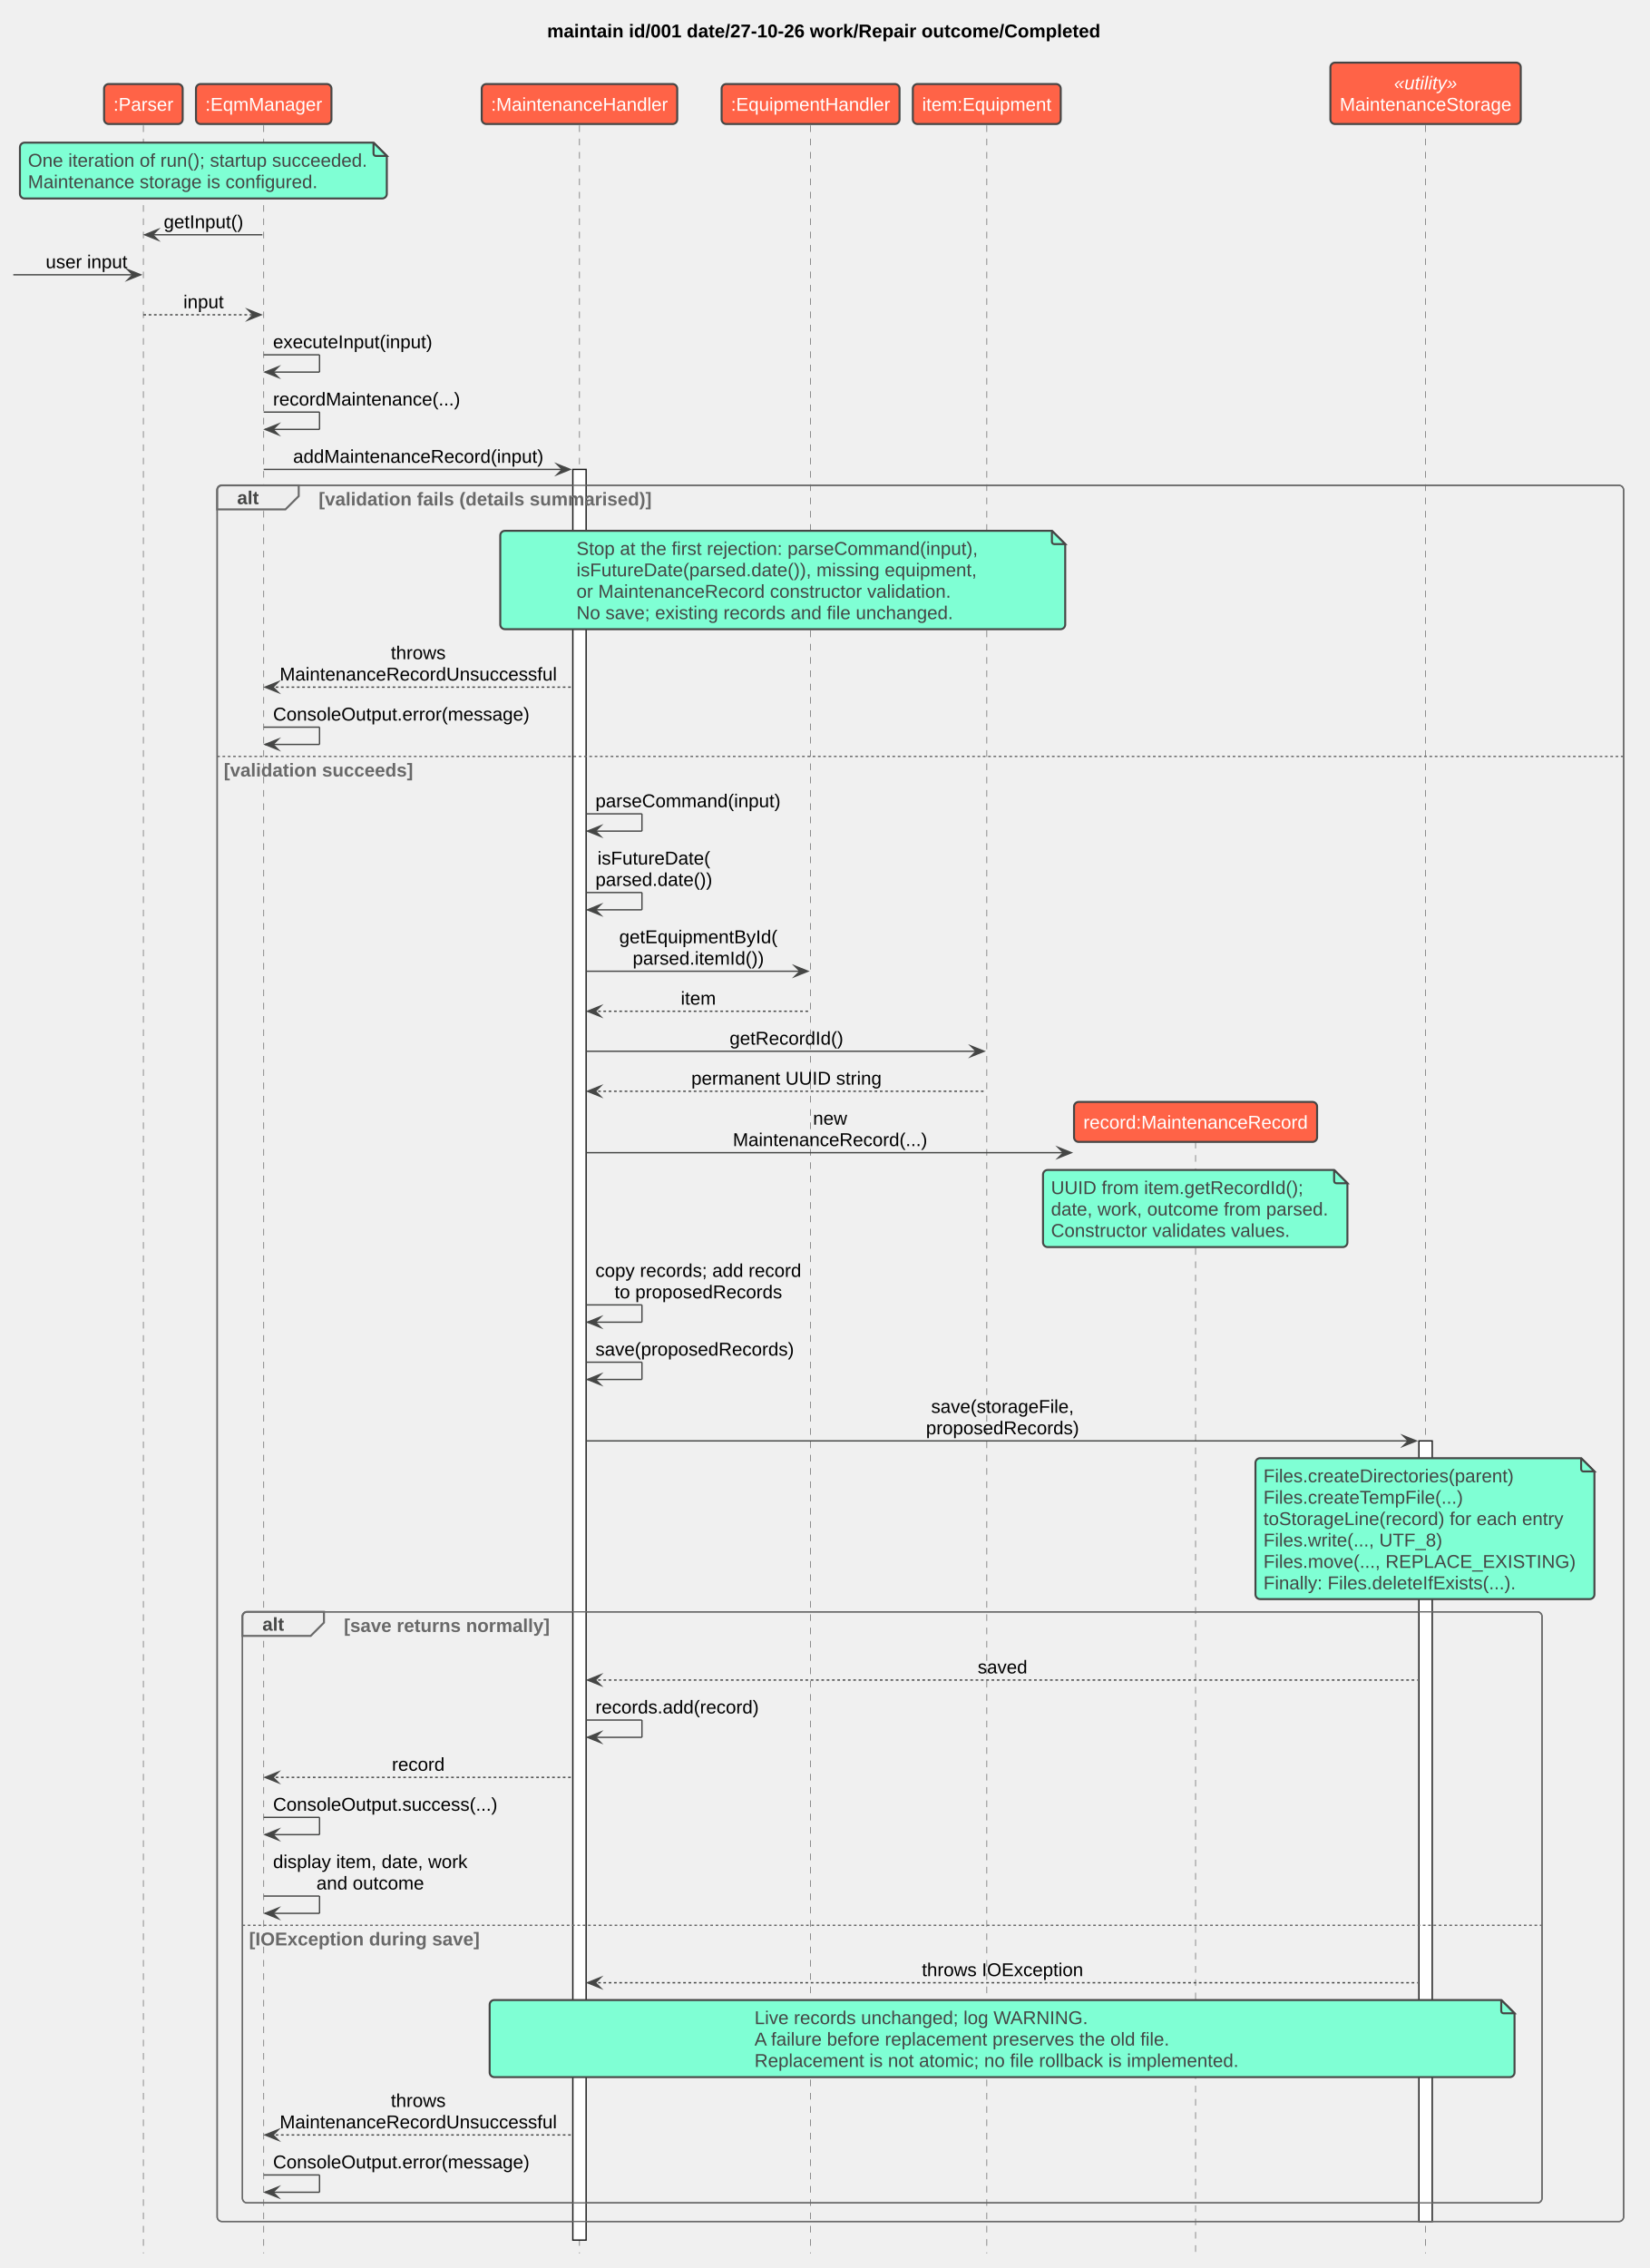
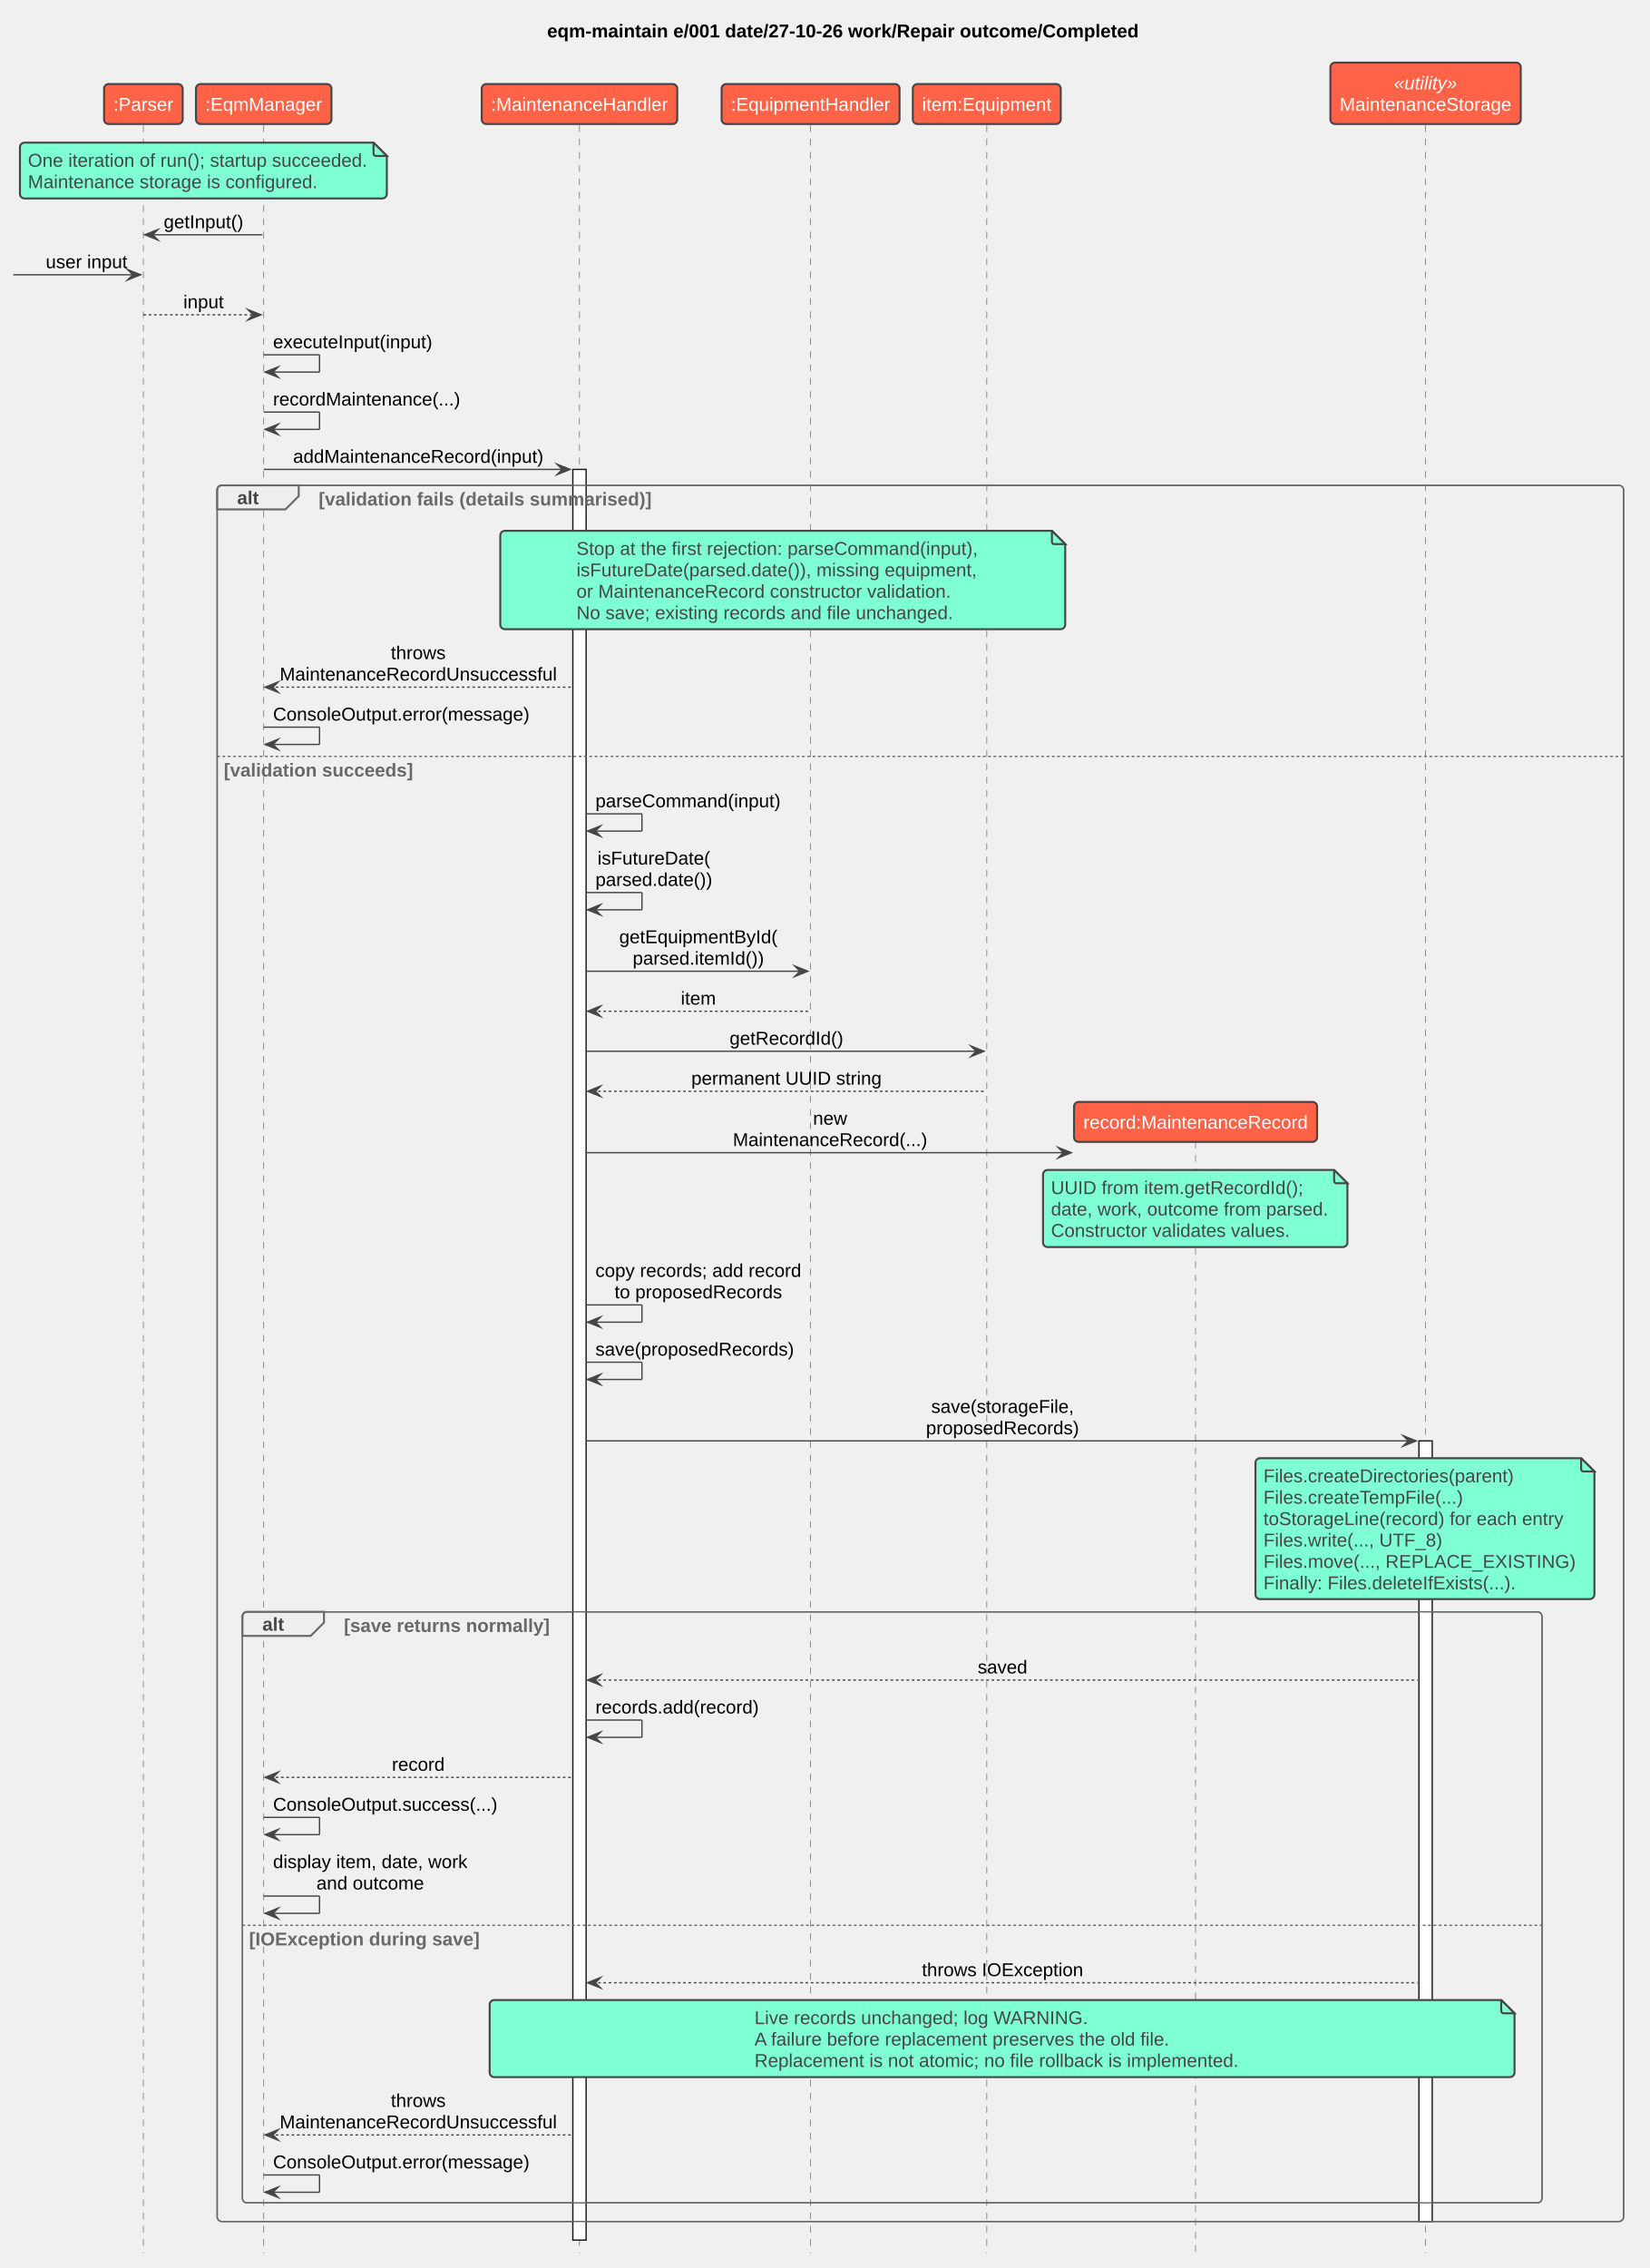
<svg xmlns="http://www.w3.org/2000/svg" version="1.1" data-diagram-type="SEQUENCE" style="width:1241px;height:1706px;background:#FFFFFF;" width="1241px" height="1706px" viewBox="0 0 1241 1706" zoomAndPan="magnify" preserveAspectRatio="none" contentStyleType="text/css">
  <defs />
  <g font-family="sans-serif" lengthAdjust="spacing">
    <g class="title" data-source-line="6">
-       <text x="411.596" y="28.132" fill="#000" font-size="14" textLength="416.233" font-weight="700" font-family="Arial">maintain id/001 date/27-10-26 work/Repair outcome/Completed</text>
+       <text x="411.596" y="28.132" fill="#000" font-size="14" textLength="416.233" font-weight="700" font-family="Arial">eqm-maintain e/001 date/27-10-26 work/Repair outcome/Completed</text>
    </g>
    <rect x="163.387" y="365.085" width="1058.038" height="1305.932" fill="none" style="stroke:#696969;stroke-width:1;" rx="3.5" ry="3.5" />
    <rect x="182.387" y="1212.438" width="977.665" height="444.578" fill="none" style="stroke:#696969;stroke-width:1;" rx="3.5" ry="3.5" />
    <g class="participant-lifeline" data-qualified-name="Parser" data-entity-uid="part1" id="part1-lifeline" data-source-line="8">
      <g>
        <rect x="104.36" y="94.296" width="8" height="1600.721" fill="#000" fill-opacity="0" />
        <line x1="107.86" y1="94.296" x2="107.86" y2="1695.017" style="stroke:#696969;stroke-width:0.5;stroke-dasharray:5,5;" />
      </g>
    </g>
    <g class="participant-lifeline" data-qualified-name="Manager" data-entity-uid="part2" id="part2-lifeline" data-source-line="9">
      <g>
        <rect x="194.887" y="94.296" width="8" height="1600.721" fill="#000" fill-opacity="0" />
        <line x1="198.387" y1="94.296" x2="198.387" y2="1695.017" style="stroke:#696969;stroke-width:0.5;stroke-dasharray:5,5;" />
      </g>
    </g>
    <g class="participant-lifeline" data-qualified-name="Handler" data-entity-uid="part3" id="part3-lifeline" data-source-line="10">
      <g>
        <rect x="432.438" y="94.296" width="8" height="1600.721" fill="#000" fill-opacity="0" />
        <line x1="435.938" y1="94.296" x2="435.938" y2="1695.017" style="stroke:#696969;stroke-width:0.5;stroke-dasharray:5,5;" />
      </g>
    </g>
    <g>
      <rect x="430.938" y="353.085" width="10" height="1331.932" fill="#FFF" style="stroke:#181818;stroke-width:1;" />
    </g>
    <g class="participant-lifeline" data-qualified-name="Inventory" data-entity-uid="part4" id="part4-lifeline" data-source-line="11">
      <g>
        <rect x="606.292" y="94.296" width="8" height="1600.721" fill="#000" fill-opacity="0" />
        <line x1="609.792" y1="94.296" x2="609.792" y2="1695.017" style="stroke:#696969;stroke-width:0.5;stroke-dasharray:5,5;" />
      </g>
    </g>
    <g class="participant-lifeline" data-qualified-name="Item" data-entity-uid="part5" id="part5-lifeline" data-source-line="12">
      <g>
        <rect x="738.851" y="94.296" width="8" height="1600.721" fill="#000" fill-opacity="0" />
        <line x1="742.351" y1="94.296" x2="742.351" y2="1695.017" style="stroke:#696969;stroke-width:0.5;stroke-dasharray:5,5;" />
      </g>
    </g>
    <g class="participant-lifeline" data-qualified-name="Record" data-entity-uid="part6" id="part6-lifeline" data-source-line="13">
      <g>
        <rect x="895.919" y="828.86" width="8" height="866.156" fill="#000" fill-opacity="0" />
        <line x1="899.419" y1="828.86" x2="899.419" y2="1695.017" style="stroke:#696969;stroke-width:0.5;stroke-dasharray:5,5;" />
      </g>
    </g>
    <g class="participant-lifeline" data-qualified-name="Storage" data-entity-uid="part7" id="part7-lifeline" data-source-line="14">
      <g>
        <rect x="1068.953" y="94.296" width="8" height="1600.721" fill="#000" fill-opacity="0" />
        <line x1="1072.453" y1="94.296" x2="1072.453" y2="1695.017" style="stroke:#696969;stroke-width:0.5;stroke-dasharray:5,5;" />
      </g>
    </g>
    <g>
      <rect x="1067.453" y="1083.847" width="10" height="587.17" fill="#FFF" style="stroke:#181818;stroke-width:1;" />
    </g>
    <g class="participant participant-head" data-qualified-name="Parser" data-entity-uid="part1" id="part1-head" data-source-line="8">
      <rect x="78.298" y="63.197" width="59.124" height="30.099" fill="#FF6347" style="stroke:#454645;stroke-width:1.5;" rx="3.5" ry="3.5" />
      <text x="85.298" y="83.329" fill="#FFF" font-size="14" textLength="45.124" font-family="Arial">:Parser</text>
    </g>
    <g class="participant participant-head" data-qualified-name="Manager" data-entity-uid="part2" id="part2-head" data-source-line="9">
      <rect x="147.422" y="63.197" width="101.931" height="30.099" fill="#FF6347" style="stroke:#454645;stroke-width:1.5;" rx="3.5" ry="3.5" />
      <text x="154.422" y="83.329" fill="#FFF" font-size="14" textLength="87.931" font-family="Arial">:EqmManager</text>
    </g>
    <g class="participant participant-head" data-qualified-name="Handler" data-entity-uid="part3" id="part3-head" data-source-line="10">
      <rect x="362.397" y="63.197" width="147.082" height="30.099" fill="#FF6347" style="stroke:#454645;stroke-width:1.5;" rx="3.5" ry="3.5" />
      <text x="369.397" y="83.329" fill="#FFF" font-size="14" textLength="133.082" font-family="Arial">:MaintenanceHandler</text>
    </g>
    <g class="participant participant-head" data-qualified-name="Inventory" data-entity-uid="part4" id="part4-head" data-source-line="11">
      <rect x="542.869" y="63.197" width="133.848" height="30.099" fill="#FF6347" style="stroke:#454645;stroke-width:1.5;" rx="3.5" ry="3.5" />
      <text x="549.869" y="83.329" fill="#FFF" font-size="14" textLength="119.848" font-family="Arial">:EquipmentHandler</text>
    </g>
    <g class="participant participant-head" data-qualified-name="Item" data-entity-uid="part5" id="part5-head" data-source-line="12">
      <rect x="686.716" y="63.197" width="111.269" height="30.099" fill="#FF6347" style="stroke:#454645;stroke-width:1.5;" rx="3.5" ry="3.5" />
      <text x="693.716" y="83.329" fill="#FFF" font-size="14" textLength="97.269" font-family="Arial">item:Equipment</text>
    </g>
    <g class="participant participant-head" data-qualified-name="Storage" data-entity-uid="part7" id="part7-head" data-source-line="14">
      <rect x="1000.853" y="47.099" width="143.199" height="46.197" fill="#FF6347" style="stroke:#454645;stroke-width:1.5;" rx="3.5" ry="3.5" />
      <text x="1048.718" y="67.23" fill="#FFF" font-size="14" textLength="47.469" font-style="italic" font-family="Arial">«utility»</text>
      <text x="1007.853" y="83.329" fill="#FFF" font-size="14" textLength="129.199" font-family="Arial">MaintenanceStorage</text>
    </g>
    <path d="M15,110.796 L15,145.796 A3.5,3.5 0 0 0 18.5,149.296 L287.5,149.296 A3.5,3.5 0 0 0 291,145.796 L291,117.296 L281,107.296 L18.5,107.296 A3.5,3.5 0 0 0 15,110.796" style="stroke:#454645;stroke-width:1.5;" fill="#7FFFD4" />
    <path d="M281,107.296 L281,115.546 A1.75,1.75 0 0 0 282.75,117.296 L291,117.296 L281,107.296" style="stroke:#454645;stroke-width:1.5;" fill="#7FFFD4" />
    <text x="21" y="125.428" fill="#454645" font-size="14" textLength="255.247" font-family="Arial">One iteration of run(); startup succeeded.</text>
    <text x="21" y="141.526" fill="#454645" font-size="14" textLength="217.909" font-family="Arial">Maintenance storage is configured.</text>
    <g class="message" data-entity-1="part2" data-entity-2="part1" id="msg1" data-source-line="20">
      <polygon points="118.86,172.592,108.86,176.592,118.86,180.592,114.86,176.592" fill="#454645" style="stroke:#454645;stroke-width:1;stroke-linejoin:miter;stroke-miterlimit:10;" />
      <line x1="112.86" y1="176.592" x2="197.387" y2="176.592" style="stroke:#454645;stroke-width:1;" />
      <text x="123.162" y="171.625" fill="#000" font-size="14" textLength="59.924" font-family="Arial">getInput()</text>
    </g>
    <g class="message" data-entity-1="part1" data-entity-2="part1" id="msg2" data-source-line="21">
      <polygon points="95.86,202.69,105.86,206.69,95.86,210.69,99.86,206.69" fill="#454645" style="stroke:#454645;stroke-width:1;stroke-linejoin:miter;stroke-miterlimit:10;" />
      <line x1="10" y1="206.69" x2="101.86" y2="206.69" style="stroke:#454645;stroke-width:1;" />
      <text x="34.377" y="201.724" fill="#000" font-size="14" textLength="27.234" font-family="Arial">user</text>
      <text x="61.612" y="201.724" fill="#000" font-size="14" font-family="Arial"> </text>
      <text x="65.501" y="201.724" fill="#000" font-size="14" textLength="30.358" font-family="Arial">input</text>
    </g>
    <g class="message" data-entity-1="part1" data-entity-2="part2" id="msg3" data-source-line="22">
      <polygon points="186.387,232.789,196.387,236.789,186.387,240.789,190.387,236.789" fill="#454645" style="stroke:#454645;stroke-width:1;stroke-linejoin:miter;stroke-miterlimit:10;" />
      <line x1="107.86" y1="236.789" x2="192.387" y2="236.789" style="stroke:#454645;stroke-width:1;stroke-dasharray:2,2;" />
      <text x="137.944" y="231.822" fill="#000" font-size="14" textLength="30.358" font-family="Arial">input</text>
    </g>
    <g class="message" data-entity-1="part2" data-entity-2="part2" id="msg4" data-source-line="23">
      <line x1="198.387" y1="266.888" x2="240.387" y2="266.888" style="stroke:#454645;stroke-width:1;" />
      <line x1="240.387" y1="266.888" x2="240.387" y2="279.888" style="stroke:#454645;stroke-width:1;" />
      <line x1="199.387" y1="279.888" x2="240.387" y2="279.888" style="stroke:#454645;stroke-width:1;" />
      <polygon points="209.387,275.888,199.387,279.888,209.387,283.888,205.387,279.888" fill="#454645" style="stroke:#454645;stroke-width:1;stroke-linejoin:miter;stroke-miterlimit:10;" />
      <text x="205.387" y="261.921" fill="#000" font-size="14" textLength="119.854" font-family="Arial">executeInput(input)</text>
    </g>
    <g class="message" data-entity-1="part2" data-entity-2="part2" id="msg5" data-source-line="24">
      <line x1="198.387" y1="309.986" x2="240.387" y2="309.986" style="stroke:#454645;stroke-width:1;" />
      <line x1="240.387" y1="309.986" x2="240.387" y2="322.986" style="stroke:#454645;stroke-width:1;" />
      <line x1="199.387" y1="322.986" x2="240.387" y2="322.986" style="stroke:#454645;stroke-width:1;" />
      <polygon points="209.387,318.986,199.387,322.986,209.387,326.986,205.387,322.986" fill="#454645" style="stroke:#454645;stroke-width:1;stroke-linejoin:miter;stroke-miterlimit:10;" />
      <text x="205.387" y="305.02" fill="#000" font-size="14" textLength="140.841" font-family="Arial">recordMaintenance(...)</text>
    </g>
    <g class="message" data-entity-1="part2" data-entity-2="part3" id="msg6" data-source-line="25">
      <polygon points="418.938,349.085,428.938,353.085,418.938,357.085,422.938,353.085" fill="#454645" style="stroke:#454645;stroke-width:1;stroke-linejoin:miter;stroke-miterlimit:10;" />
      <line x1="198.387" y1="353.085" x2="424.938" y2="353.085" style="stroke:#454645;stroke-width:1;" />
      <text x="220.494" y="348.118" fill="#000" font-size="14" textLength="188.337" font-family="Arial">addMaintenanceRecord(input)</text>
    </g>
    <path d="M166.887,365.085 L224.725,365.085 L224.725,373.184 L214.725,383.184 L163.387,383.184 L163.387,368.585 A3.5,3.5 0 0 1 166.887,365.085" style="stroke:#696969;stroke-width:1.5;" fill="#EEE" />
    <rect x="163.387" y="365.085" width="1058.038" height="1305.932" fill="none" style="stroke:#696969;stroke-width:1;" rx="3.5" ry="3.5" />
    <text x="178.387" y="379.217" fill="#454645" font-size="14" textLength="16.338" font-weight="700" font-family="Arial">alt</text>
    <text x="239.725" y="380.217" fill="#696969" font-size="14" textLength="250.51" font-weight="700" font-family="Arial">[validation fails (details summarised)]</text>
    <path d="M376.35,402.782 L376.35,469.782 A3.5,3.5 0 0 0 379.85,473.282 L797.85,473.282 A3.5,3.5 0 0 0 801.35,469.782 L801.35,409.282 L791.35,399.282 L379.85,399.282 A3.5,3.5 0 0 0 376.35,402.782" style="stroke:#454645;stroke-width:1.5;" fill="#7FFFD4" />
    <path d="M791.35,399.282 L791.35,407.532 A1.75,1.75 0 0 0 793.1,409.282 L801.35,409.282 L791.35,399.282" style="stroke:#454645;stroke-width:1.5;" fill="#7FFFD4" />
    <text x="433.686" y="417.414" fill="#454645" font-size="14" textLength="301.916" font-family="Arial">Stop at the first rejection: parseCommand(input),</text>
    <text x="433.686" y="433.513" fill="#454645" font-size="14" textLength="301.13" font-family="Arial">isFutureDate(parsed.date()), missing equipment,</text>
    <text x="433.686" y="449.611" fill="#454645" font-size="14" textLength="281.702" font-family="Arial">or MaintenanceRecord constructor validation.</text>
    <text x="433.686" y="465.71" fill="#454645" font-size="14" textLength="283.281" font-family="Arial">No save; existing records and file unchanged.</text>
    <g class="message" data-entity-1="part3" data-entity-2="part2" id="msg7" data-source-line="35">
      <polygon points="209.387,512.874,199.387,516.874,209.387,520.874,205.387,516.874" fill="#454645" style="stroke:#454645;stroke-width:1;stroke-linejoin:miter;stroke-miterlimit:10;" />
      <line x1="203.387" y1="516.874" x2="429.938" y2="516.874" style="stroke:#454645;stroke-width:1;stroke-dasharray:2,2;" />
      <text x="294.045" y="495.809" fill="#000" font-size="14" textLength="41.234" font-family="Arial">throws</text>
      <text x="210.387" y="511.907" fill="#000" font-size="14" textLength="208.551" font-family="Arial">MaintenanceRecordUnsuccessful</text>
    </g>
    <g class="message" data-entity-1="part2" data-entity-2="part2" id="msg8" data-source-line="36">
      <line x1="198.387" y1="546.973" x2="240.387" y2="546.973" style="stroke:#454645;stroke-width:1;" />
      <line x1="240.387" y1="546.973" x2="240.387" y2="559.973" style="stroke:#454645;stroke-width:1;" />
      <line x1="199.387" y1="559.973" x2="240.387" y2="559.973" style="stroke:#454645;stroke-width:1;" />
      <polygon points="209.387,555.973,199.387,559.973,209.387,563.973,205.387,559.973" fill="#454645" style="stroke:#454645;stroke-width:1;stroke-linejoin:miter;stroke-miterlimit:10;" />
      <text x="205.387" y="542.006" fill="#000" font-size="14" textLength="192.972" font-family="Arial">ConsoleOutput.error(message)</text>
    </g>
    <line x1="163.387" y1="568.973" x2="1221.425" y2="568.973" style="stroke:#696969;stroke-width:1;stroke-dasharray:2,2;" />
    <text x="168.387" y="584.104" fill="#696969" font-size="14" textLength="142.379" font-weight="700" font-family="Arial">[validation succeeds]</text>
    <g class="message" data-entity-1="part3" data-entity-2="part3" id="msg9" data-source-line="38">
      <line x1="440.938" y1="612.17" x2="482.938" y2="612.17" style="stroke:#454645;stroke-width:1;" />
      <line x1="482.938" y1="612.17" x2="482.938" y2="625.17" style="stroke:#454645;stroke-width:1;" />
      <line x1="441.938" y1="625.17" x2="482.938" y2="625.17" style="stroke:#454645;stroke-width:1;" />
      <polygon points="451.938,621.17,441.938,625.17,451.938,629.17,447.938,625.17" fill="#454645" style="stroke:#454645;stroke-width:1;stroke-linejoin:miter;stroke-miterlimit:10;" />
      <text x="447.938" y="607.203" fill="#000" font-size="14" textLength="139.282" font-family="Arial">parseCommand(input)</text>
    </g>
    <g class="message" data-entity-1="part3" data-entity-2="part3" id="msg10" data-source-line="39">
      <line x1="440.938" y1="671.367" x2="482.938" y2="671.367" style="stroke:#454645;stroke-width:1;" />
      <line x1="482.938" y1="671.367" x2="482.938" y2="684.367" style="stroke:#454645;stroke-width:1;" />
      <line x1="441.938" y1="684.367" x2="482.938" y2="684.367" style="stroke:#454645;stroke-width:1;" />
      <polygon points="451.938,680.367,441.938,684.367,451.938,688.367,447.938,684.367" fill="#454645" style="stroke:#454645;stroke-width:1;stroke-linejoin:miter;stroke-miterlimit:10;" />
      <text x="449.5" y="650.302" fill="#000" font-size="14" textLength="84.807" font-family="Arial">isFutureDate(</text>
      <text x="447.938" y="666.4" fill="#000" font-size="14" textLength="87.931" font-family="Arial">parsed.date())</text>
    </g>
    <g class="message" data-entity-1="part3" data-entity-2="part4" id="msg11" data-source-line="40">
      <polygon points="597.792,726.564,607.792,730.564,597.792,734.564,601.792,730.564" fill="#454645" style="stroke:#454645;stroke-width:1;stroke-linejoin:miter;stroke-miterlimit:10;" />
      <line x1="440.938" y1="730.564" x2="603.792" y2="730.564" style="stroke:#454645;stroke-width:1;" />
      <text x="465.831" y="709.499" fill="#000" font-size="14" textLength="119.068" font-family="Arial">getEquipmentById(</text>
      <text x="475.962" y="725.598" fill="#000" font-size="14" textLength="98.807" font-family="Arial">parsed.itemId())</text>
    </g>
    <g class="message" data-entity-1="part4" data-entity-2="part3" id="msg12" data-source-line="41">
      <polygon points="451.938,756.663,441.938,760.663,451.938,764.663,447.938,760.663" fill="#454645" style="stroke:#454645;stroke-width:1;stroke-linejoin:miter;stroke-miterlimit:10;" />
      <line x1="445.938" y1="760.663" x2="608.792" y2="760.663" style="stroke:#454645;stroke-width:1;stroke-dasharray:2,2;" />
      <text x="512.141" y="755.696" fill="#000" font-size="14" textLength="26.448" font-family="Arial">item</text>
    </g>
    <g class="message" data-entity-1="part3" data-entity-2="part5" id="msg13" data-source-line="42">
      <polygon points="730.351,786.762,740.351,790.762,730.351,794.762,734.351,790.762" fill="#454645" style="stroke:#454645;stroke-width:1;stroke-linejoin:miter;stroke-miterlimit:10;" />
      <line x1="440.938" y1="790.762" x2="736.351" y2="790.762" style="stroke:#454645;stroke-width:1;" />
      <text x="548.848" y="785.795" fill="#000" font-size="14" textLength="85.593" font-family="Arial">getRecordId()</text>
    </g>
    <g class="message" data-entity-1="part5" data-entity-2="part3" id="msg14" data-source-line="43">
      <polygon points="451.938,816.86,441.938,820.86,451.938,824.86,447.938,820.86" fill="#454645" style="stroke:#454645;stroke-width:1;stroke-linejoin:miter;stroke-miterlimit:10;" />
      <line x1="445.938" y1="820.86" x2="741.351" y2="820.86" style="stroke:#454645;stroke-width:1;stroke-dasharray:2,2;" />
      <text x="520.062" y="815.894" fill="#000" font-size="14" textLength="66.931" font-family="Arial">permanent</text>
      <text x="586.992" y="815.894" fill="#000" font-size="14" font-family="Arial"> </text>
      <text x="590.882" y="815.894" fill="#000" font-size="14" textLength="34.221" font-family="Arial">UUID</text>
      <text x="625.103" y="815.894" fill="#000" font-size="14" font-family="Arial"> </text>
      <text x="628.992" y="815.894" fill="#000" font-size="14" textLength="34.234" font-family="Arial">string</text>
    </g>
    <g class="participant participant-head" data-qualified-name="Record" data-entity-uid="part6" id="part6-head" data-source-line="13">
      <rect x="807.985" y="828.86" width="182.868" height="30.099" fill="#FF6347" style="stroke:#454645;stroke-width:1.5;" rx="3.5" ry="3.5" />
      <text x="814.985" y="848.992" fill="#FFF" font-size="14" textLength="168.868" font-family="Arial">record:MaintenanceRecord</text>
    </g>
    <g class="message" data-entity-1="part3" data-entity-2="part6" id="msg15" data-source-line="45">
      <polygon points="795.985,863.058,805.985,867.058,795.985,871.058,799.985,867.058" fill="#454645" style="stroke:#454645;stroke-width:1;stroke-linejoin:miter;stroke-miterlimit:10;" />
      <line x1="440.938" y1="867.058" x2="801.985" y2="867.058" style="stroke:#454645;stroke-width:1;" />
      <text x="611.62" y="845.992" fill="#000" font-size="14" textLength="25.683" font-family="Arial">new</text>
      <text x="551.317" y="862.091" fill="#000" font-size="14" textLength="146.289" font-family="Arial">MaintenanceRecord(...)</text>
    </g>
    <path d="M784.65,883.558 L784.65,934.558 A3.5,3.5 0 0 0 788.15,938.058 L1010.15,938.058 A3.5,3.5 0 0 0 1013.65,934.558 L1013.65,890.058 L1003.65,880.058 L788.15,880.058 A3.5,3.5 0 0 0 784.65,883.558" style="stroke:#454645;stroke-width:1.5;" fill="#7FFFD4" />
    <path d="M1003.65,880.058 L1003.65,888.308 A1.75,1.75 0 0 0 1005.4,890.058 L1013.65,890.058 L1003.65,880.058" style="stroke:#454645;stroke-width:1.5;" fill="#7FFFD4" />
    <text x="790.65" y="898.189" fill="#454645" font-size="14" textLength="189.82" font-family="Arial">UUID from item.getRecordId();</text>
    <text x="790.65" y="914.288" fill="#454645" font-size="14" textLength="208.537" font-family="Arial">date, work, outcome from parsed.</text>
    <text x="790.65" y="930.387" fill="#454645" font-size="14" textLength="179.751" font-family="Arial">Constructor validates values.</text>
    <g class="message" data-entity-1="part3" data-entity-2="part3" id="msg16" data-source-line="51">
      <line x1="440.938" y1="981.551" x2="482.938" y2="981.551" style="stroke:#454645;stroke-width:1;" />
      <line x1="482.938" y1="981.551" x2="482.938" y2="994.551" style="stroke:#454645;stroke-width:1;" />
      <line x1="441.938" y1="994.551" x2="482.938" y2="994.551" style="stroke:#454645;stroke-width:1;" />
      <polygon points="451.938,990.551,441.938,994.551,451.938,998.551,447.938,994.551" fill="#454645" style="stroke:#454645;stroke-width:1;stroke-linejoin:miter;stroke-miterlimit:10;" />
      <text x="447.938" y="960.485" fill="#000" font-size="14" textLength="29.572" font-family="Arial">copy</text>
      <text x="477.51" y="960.485" fill="#000" font-size="14" font-family="Arial"> </text>
      <text x="481.4" y="960.485" fill="#000" font-size="14" textLength="50.572" font-family="Arial">records;</text>
      <text x="531.972" y="960.485" fill="#000" font-size="14" font-family="Arial"> </text>
      <text x="535.862" y="960.485" fill="#000" font-size="14" textLength="23.358" font-family="Arial">add</text>
      <text x="559.22" y="960.485" fill="#000" font-size="14" font-family="Arial"> </text>
      <text x="563.11" y="960.485" fill="#000" font-size="14" textLength="39.683" font-family="Arial">record</text>
      <text x="462.328" y="976.584" fill="#000" font-size="14" textLength="11.676" font-family="Arial">to</text>
      <text x="474.003" y="976.584" fill="#000" font-size="14" font-family="Arial"> </text>
      <text x="477.893" y="976.584" fill="#000" font-size="14" textLength="110.51" font-family="Arial">proposedRecords</text>
    </g>
    <g class="message" data-entity-1="part3" data-entity-2="part3" id="msg17" data-source-line="52">
      <line x1="440.938" y1="1024.649" x2="482.938" y2="1024.649" style="stroke:#454645;stroke-width:1;" />
      <line x1="482.938" y1="1024.649" x2="482.938" y2="1037.649" style="stroke:#454645;stroke-width:1;" />
      <line x1="441.938" y1="1037.649" x2="482.938" y2="1037.649" style="stroke:#454645;stroke-width:1;" />
      <polygon points="451.938,1033.649,441.938,1037.649,451.938,1041.649,447.938,1037.649" fill="#454645" style="stroke:#454645;stroke-width:1;stroke-linejoin:miter;stroke-miterlimit:10;" />
      <text x="447.938" y="1019.683" fill="#000" font-size="14" textLength="149.406" font-family="Arial">save(proposedRecords)</text>
    </g>
    <g class="message" data-entity-1="part3" data-entity-2="part7" id="msg18" data-source-line="53">
      <polygon points="1055.453,1079.847,1065.453,1083.847,1055.453,1087.847,1059.453,1083.847" fill="#454645" style="stroke:#454645;stroke-width:1;stroke-linejoin:miter;stroke-miterlimit:10;" />
      <line x1="440.938" y1="1083.847" x2="1061.453" y2="1083.847" style="stroke:#454645;stroke-width:1;" />
      <text x="700.506" y="1062.781" fill="#000" font-size="14" textLength="107.379" font-family="Arial">save(storageFile,</text>
      <text x="696.609" y="1078.88" fill="#000" font-size="14" textLength="115.172" font-family="Arial">proposedRecords)</text>
    </g>
    <path d="M944.48,1100.347 L944.48,1199.347 A3.5,3.5 0 0 0 947.98,1202.847 L1195.98,1202.847 A3.5,3.5 0 0 0 1199.48,1199.347 L1199.48,1106.847 L1189.48,1096.847 L947.98,1096.847 A3.5,3.5 0 0 0 944.48,1100.347" style="stroke:#454645;stroke-width:1.5;" fill="#7FFFD4" />
    <path d="M1189.48,1096.847 L1189.48,1105.097 A1.75,1.75 0 0 0 1191.23,1106.847 L1199.48,1106.847 L1189.48,1096.847" style="stroke:#454645;stroke-width:1.5;" fill="#7FFFD4" />
    <text x="950.48" y="1114.979" fill="#454645" font-size="14" textLength="188.282" font-family="Arial">Files.createDirectories(parent)</text>
    <text x="950.48" y="1131.077" fill="#454645" font-size="14" textLength="151.696" font-family="Arial">Files.createTempFile(...)</text>
    <text x="950.48" y="1147.176" fill="#454645" font-size="14" textLength="225.675" font-family="Arial">toStorageLine(record) for each entry</text>
    <text x="950.48" y="1163.274" fill="#454645" font-size="14" textLength="134.565" font-family="Arial">Files.write(..., UTF_8)</text>
    <text x="950.48" y="1179.373" fill="#454645" font-size="14" textLength="234.944" font-family="Arial">Files.move(..., REPLACE_EXISTING)</text>
    <text x="950.48" y="1195.472" fill="#454645" font-size="14" textLength="189.827" font-family="Arial">Finally: Files.deleteIfExists(...).</text>
    <path d="M185.887,1212.438 L243.725,1212.438 L243.725,1220.537 L233.725,1230.537 L182.387,1230.537 L182.387,1215.938 A3.5,3.5 0 0 1 185.887,1212.438" style="stroke:#696969;stroke-width:1.5;" fill="#EEE" />
    <rect x="182.387" y="1212.438" width="977.665" height="444.578" fill="none" style="stroke:#696969;stroke-width:1;" rx="3.5" ry="3.5" />
    <text x="197.387" y="1226.57" fill="#454645" font-size="14" textLength="16.338" font-weight="700" font-family="Arial">alt</text>
    <text x="258.725" y="1227.57" fill="#696969" font-size="14" textLength="154.834" font-weight="700" font-family="Arial">[save returns normally]</text>
    <g class="message" data-entity-1="part7" data-entity-2="part3" id="msg19" data-source-line="64">
      <polygon points="451.938,1259.734,441.938,1263.734,451.938,1267.734,447.938,1263.734" fill="#454645" style="stroke:#454645;stroke-width:1;stroke-linejoin:miter;stroke-miterlimit:10;" />
      <line x1="445.938" y1="1263.734" x2="1066.453" y2="1263.734" style="stroke:#454645;stroke-width:1;stroke-dasharray:2,2;" />
      <text x="735.516" y="1258.768" fill="#000" font-size="14" textLength="37.358" font-family="Arial">saved</text>
    </g>
    <g class="message" data-entity-1="part3" data-entity-2="part3" id="msg20" data-source-line="65">
      <line x1="440.938" y1="1293.833" x2="482.938" y2="1293.833" style="stroke:#454645;stroke-width:1;" />
      <line x1="482.938" y1="1293.833" x2="482.938" y2="1306.833" style="stroke:#454645;stroke-width:1;" />
      <line x1="441.938" y1="1306.833" x2="482.938" y2="1306.833" style="stroke:#454645;stroke-width:1;" />
      <polygon points="451.938,1302.833,441.938,1306.833,451.938,1310.833,447.938,1306.833" fill="#454645" style="stroke:#454645;stroke-width:1;stroke-linejoin:miter;stroke-miterlimit:10;" />
      <text x="447.938" y="1288.866" fill="#000" font-size="14" textLength="122.938" font-family="Arial">records.add(record)</text>
    </g>
    <g class="message" data-entity-1="part3" data-entity-2="part2" id="msg21" data-source-line="66">
      <polygon points="209.387,1332.932,199.387,1336.932,209.387,1340.932,205.387,1336.932" fill="#454645" style="stroke:#454645;stroke-width:1;stroke-linejoin:miter;stroke-miterlimit:10;" />
      <line x1="203.387" y1="1336.932" x2="429.938" y2="1336.932" style="stroke:#454645;stroke-width:1;stroke-dasharray:2,2;" />
      <text x="294.821" y="1331.965" fill="#000" font-size="14" textLength="39.683" font-family="Arial">record</text>
    </g>
    <g class="message" data-entity-1="part2" data-entity-2="part2" id="msg22" data-source-line="67">
      <line x1="198.387" y1="1367.03" x2="240.387" y2="1367.03" style="stroke:#454645;stroke-width:1;" />
      <line x1="240.387" y1="1367.03" x2="240.387" y2="1380.03" style="stroke:#454645;stroke-width:1;" />
      <line x1="199.387" y1="1380.03" x2="240.387" y2="1380.03" style="stroke:#454645;stroke-width:1;" />
      <polygon points="209.387,1376.03,199.387,1380.03,209.387,1384.03,205.387,1380.03" fill="#454645" style="stroke:#454645;stroke-width:1;stroke-linejoin:miter;stroke-miterlimit:10;" />
      <text x="205.387" y="1362.063" fill="#000" font-size="14" textLength="168.848" font-family="Arial">ConsoleOutput.success(...)</text>
    </g>
    <g class="message" data-entity-1="part2" data-entity-2="part2" id="msg23" data-source-line="68">
      <line x1="198.387" y1="1426.228" x2="240.387" y2="1426.228" style="stroke:#454645;stroke-width:1;" />
      <line x1="240.387" y1="1426.228" x2="240.387" y2="1439.228" style="stroke:#454645;stroke-width:1;" />
      <line x1="199.387" y1="1439.228" x2="240.387" y2="1439.228" style="stroke:#454645;stroke-width:1;" />
      <polygon points="209.387,1435.228,199.387,1439.228,209.387,1443.228,205.387,1439.228" fill="#454645" style="stroke:#454645;stroke-width:1;stroke-linejoin:miter;stroke-miterlimit:10;" />
      <text x="205.387" y="1405.162" fill="#000" font-size="14" textLength="43.579" font-family="Arial">display</text>
      <text x="248.966" y="1405.162" fill="#000" font-size="14" font-family="Arial"> </text>
      <text x="252.856" y="1405.162" fill="#000" font-size="14" textLength="30.338" font-family="Arial">item,</text>
      <text x="283.194" y="1405.162" fill="#000" font-size="14" font-family="Arial"> </text>
      <text x="287.083" y="1405.162" fill="#000" font-size="14" textLength="31.138" font-family="Arial">date,</text>
      <text x="318.221" y="1405.162" fill="#000" font-size="14" font-family="Arial"> </text>
      <text x="322.111" y="1405.162" fill="#000" font-size="14" textLength="29.559" font-family="Arial">work</text>
      <text x="238.056" y="1421.261" fill="#000" font-size="14" textLength="23.358" font-family="Arial">and</text>
      <text x="261.415" y="1421.261" fill="#000" font-size="14" font-family="Arial"> </text>
      <text x="265.304" y="1421.261" fill="#000" font-size="14" textLength="53.696" font-family="Arial">outcome</text>
    </g>
    <line x1="182.387" y1="1448.228" x2="1160.052" y2="1448.228" style="stroke:#696969;stroke-width:1;stroke-dasharray:2,2;" />
    <text x="187.387" y="1463.359" fill="#696969" font-size="14" textLength="173.476" font-weight="700" font-family="Arial">[IOException during save]</text>
    <g class="message" data-entity-1="part7" data-entity-2="part3" id="msg24" data-source-line="70">
      <polygon points="451.938,1487.425,441.938,1491.425,451.938,1495.425,447.938,1491.425" fill="#454645" style="stroke:#454645;stroke-width:1;stroke-linejoin:miter;stroke-miterlimit:10;" />
      <line x1="445.938" y1="1491.425" x2="1066.453" y2="1491.425" style="stroke:#454645;stroke-width:1;stroke-dasharray:2,2;" />
      <text x="693.502" y="1486.458" fill="#000" font-size="14" textLength="41.234" font-family="Arial">throws</text>
      <text x="734.737" y="1486.458" fill="#000" font-size="14" font-family="Arial"> </text>
      <text x="738.626" y="1486.458" fill="#000" font-size="14" textLength="76.262" font-family="Arial">IOException</text>
    </g>
    <path d="M368.368,1507.925 L368.368,1558.925 A3.5,3.5 0 0 0 371.868,1562.425 L1135.868,1562.425 A3.5,3.5 0 0 0 1139.368,1558.925 L1139.368,1514.425 L1129.368,1504.425 L371.868,1504.425 A3.5,3.5 0 0 0 368.368,1507.925" style="stroke:#454645;stroke-width:1.5;" fill="#7FFFD4" />
    <path d="M1129.368,1504.425 L1129.368,1512.675 A1.75,1.75 0 0 0 1131.118,1514.425 L1139.368,1514.425 L1129.368,1504.425" style="stroke:#454645;stroke-width:1.5;" fill="#7FFFD4" />
    <text x="567.613" y="1522.557" fill="#454645" font-size="14" textLength="251.337" font-family="Arial">Live records unchanged; log WARNING.</text>
    <text x="567.613" y="1538.655" fill="#454645" font-size="14" textLength="312.833" font-family="Arial">A failure before replacement preserves the old file.</text>
    <text x="567.613" y="1554.754" fill="#454645" font-size="14" textLength="364.164" font-family="Arial">Replacement is not atomic; no file rollback is implemented.</text>
    <g class="message" data-entity-1="part3" data-entity-2="part2" id="msg25" data-source-line="76">
      <polygon points="209.387,1601.918,199.387,1605.918,209.387,1609.918,205.387,1605.918" fill="#454645" style="stroke:#454645;stroke-width:1;stroke-linejoin:miter;stroke-miterlimit:10;" />
      <line x1="203.387" y1="1605.918" x2="429.938" y2="1605.918" style="stroke:#454645;stroke-width:1;stroke-dasharray:2,2;" />
      <text x="294.045" y="1584.853" fill="#000" font-size="14" textLength="41.234" font-family="Arial">throws</text>
      <text x="210.387" y="1600.951" fill="#000" font-size="14" textLength="208.551" font-family="Arial">MaintenanceRecordUnsuccessful</text>
    </g>
    <g class="message" data-entity-1="part2" data-entity-2="part2" id="msg26" data-source-line="77">
      <line x1="198.387" y1="1636.017" x2="240.387" y2="1636.017" style="stroke:#454645;stroke-width:1;" />
      <line x1="240.387" y1="1636.017" x2="240.387" y2="1649.017" style="stroke:#454645;stroke-width:1;" />
      <line x1="199.387" y1="1649.017" x2="240.387" y2="1649.017" style="stroke:#454645;stroke-width:1;" />
      <polygon points="209.387,1645.017,199.387,1649.017,209.387,1653.017,205.387,1649.017" fill="#454645" style="stroke:#454645;stroke-width:1;stroke-linejoin:miter;stroke-miterlimit:10;" />
      <text x="205.387" y="1631.05" fill="#000" font-size="14" textLength="192.972" font-family="Arial">ConsoleOutput.error(message)</text>
    </g>
  </g>
</svg>
